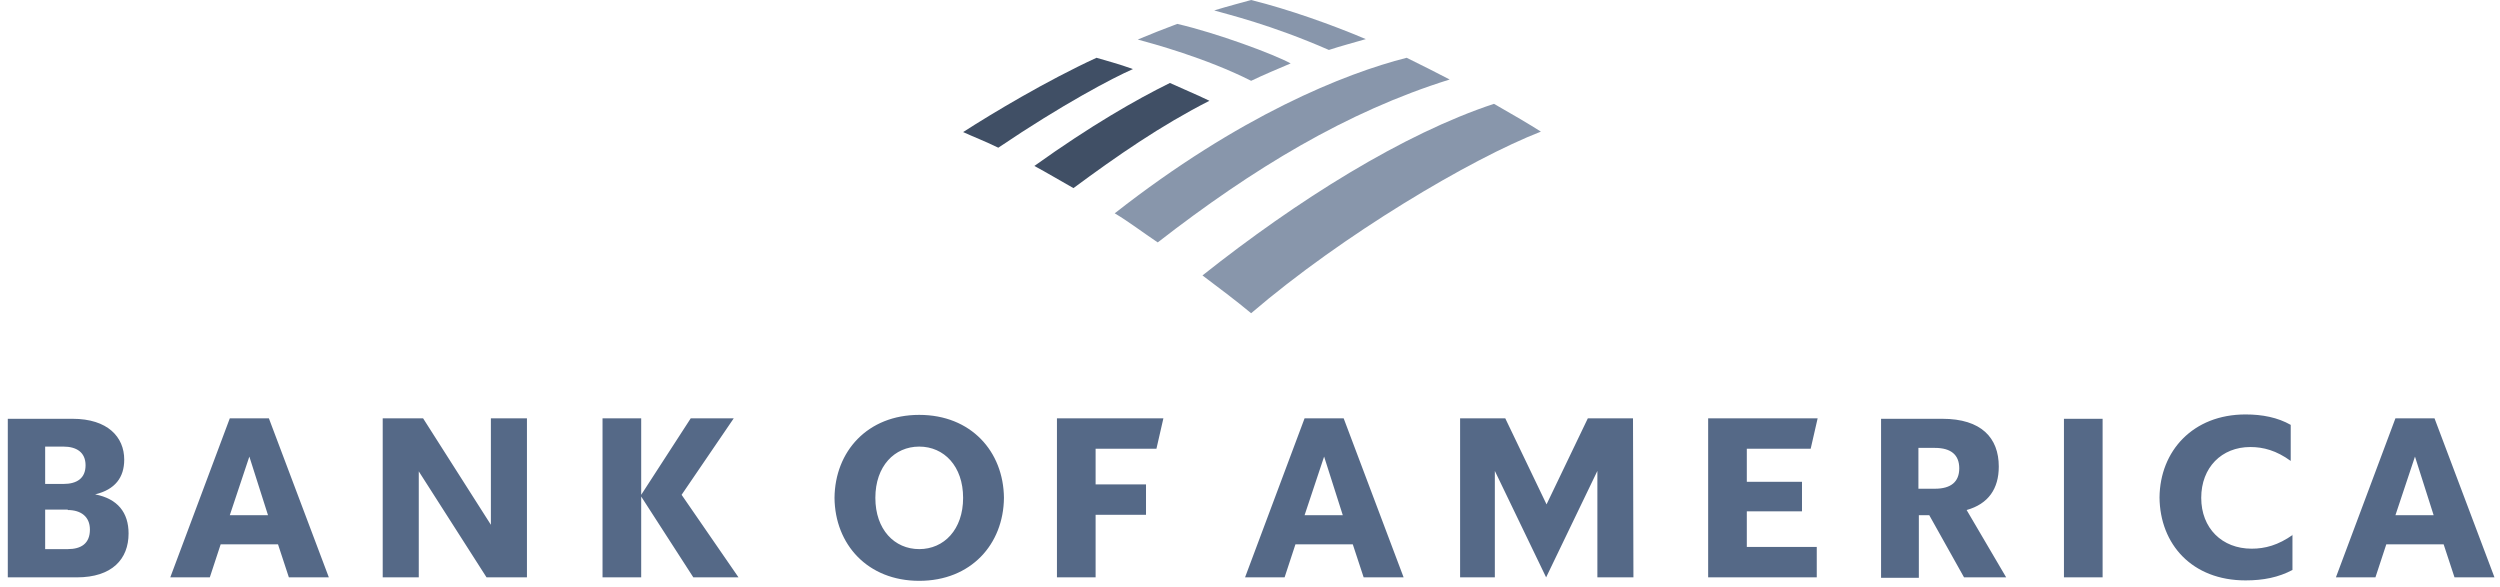
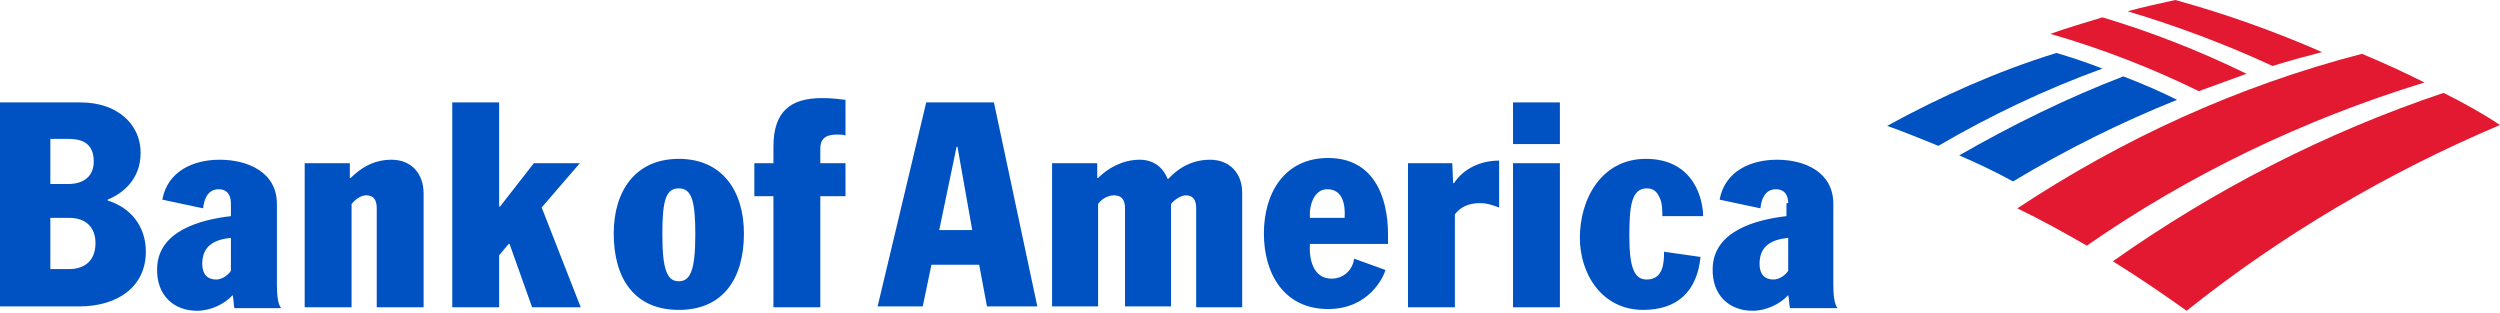
- <svg xmlns="http://www.w3.org/2000/svg" width="226" height="53" viewBox="0 0 226 53" fill="none">
-   <path d="M109.332 9.111C108.115 8.522 106.78 7.972 105.759 7.501C102.656 9.033 98.611 11.35 93.506 15.002C94.605 15.591 95.783 16.298 97.04 17.005C100.967 14.099 104.934 11.35 109.332 9.111Z" fill="#404F65" />
-   <path d="M99.122 5.223C94.527 7.344 89.696 10.25 87.065 11.939C88.007 12.371 88.95 12.724 90.246 13.353C96.058 9.425 100.614 7.03 102.42 6.244C101.124 5.773 99.907 5.459 99.122 5.223Z" fill="#404F65" />
-   <path d="M113.103 28.315C121.35 21.246 132.935 14.374 139.297 11.899C138.315 11.271 136.784 10.368 135.056 9.386C126.848 12.096 117.265 18.105 108.704 24.899C110.157 25.998 111.689 27.137 113.103 28.315Z" fill="#8896AB" />
-   <path d="M116.676 5.734C115.184 4.909 110 2.985 106.426 2.16C105.366 2.553 103.874 3.142 102.853 3.574C104.149 3.927 108.979 5.223 113.103 7.305C114.163 6.794 115.655 6.166 116.676 5.734Z" fill="#8896AB" />
-   <path d="M120.132 4.516C121.193 4.163 122.41 3.849 123.47 3.535C120.407 2.239 116.558 0.864 113.103 0C112.553 0.157 110.903 0.589 109.764 0.943C110.943 1.296 114.831 2.199 120.132 4.516ZM100.771 19.283C102.028 20.029 103.363 21.05 104.659 21.914C113.26 15.238 121.742 10.093 131.05 7.187C129.754 6.519 128.615 5.93 127.162 5.223C121.585 6.637 112.042 10.447 100.771 19.283Z" fill="#8896AB" />
-   <path d="M0.666 52.193H6.949C10.13 52.193 11.623 50.544 11.623 48.227C11.623 46.341 10.641 45.085 8.599 44.692C10.405 44.26 11.23 43.16 11.23 41.55C11.23 39.508 9.738 37.859 6.557 37.859H0.705V52.193H0.666ZM6.125 46.106C7.303 46.106 8.128 46.695 8.128 47.873C8.128 49.13 7.342 49.64 6.125 49.64H4.082V46.066H6.125V46.106ZM5.732 40.372C6.91 40.372 7.735 40.883 7.735 42.061C7.735 43.239 6.949 43.749 5.732 43.749H4.082V40.372H5.732ZM24.308 37.819H20.773L15.393 52.193H18.967L19.948 49.208H25.133L26.114 52.193H29.727L24.308 37.819ZM22.541 41.275L24.229 46.577H20.773L22.541 41.275ZM47.636 37.819H44.376V47.441L38.249 37.819H34.597V52.193H37.857V42.611L43.983 52.193H47.636V37.819ZM62.677 52.193L57.964 44.888V52.193H54.469V37.819H57.964V44.731L62.441 37.819H66.329L61.617 44.731L66.761 52.193H62.677ZM79.132 45.006C79.132 47.873 80.86 49.64 83.099 49.64C85.337 49.64 87.065 47.873 87.065 45.006C87.065 42.139 85.337 40.372 83.099 40.372C80.86 40.372 79.132 42.139 79.132 45.006ZM75.44 45.006C75.48 40.804 78.425 37.505 83.099 37.505C87.772 37.505 90.717 40.804 90.757 45.006C90.717 49.208 87.772 52.507 83.099 52.507C78.425 52.507 75.48 49.208 75.44 45.006ZM95.548 52.193H99.043V46.538H103.599V43.789H99.043V40.568H104.541L105.17 37.819H95.548V52.193ZM121.468 37.819H117.933L112.553 52.193H116.127L117.108 49.208H122.292L123.274 52.193H126.887L121.468 37.819ZM119.7 41.275L121.389 46.577H117.933L119.7 41.275ZM147.623 37.819H143.539L139.808 45.595L136.077 37.819H131.993V52.193H135.134V42.571L139.769 52.193L144.403 42.571V52.193H147.662L147.623 37.819ZM154.417 52.193H164.235V49.444H157.912V46.224H162.9V43.553H157.912V40.568H163.685L164.314 37.819H154.417V52.193ZM177.549 52.193H181.358L177.784 46.106C179.748 45.556 180.69 44.181 180.69 42.178C180.69 39.587 179.119 37.859 175.585 37.859H170.048V52.232H173.464V46.577H174.407L177.549 52.193ZM174.917 40.49C176.37 40.49 177.117 41.118 177.117 42.336C177.117 43.553 176.37 44.181 174.917 44.181H173.425V40.49H174.917ZM186.581 52.193H190.076V37.859H186.581V52.193ZM207.278 48.344C205.942 49.287 204.764 49.601 203.547 49.601C200.876 49.601 198.991 47.755 198.991 45.006C198.991 42.257 200.837 40.411 203.429 40.411C204.607 40.411 205.785 40.725 207.081 41.668V38.408C205.903 37.741 204.529 37.466 202.997 37.466C198.245 37.466 195.26 40.765 195.221 44.967C195.26 49.208 198.167 52.468 202.997 52.468C204.607 52.468 205.982 52.193 207.238 51.525V48.344H207.278ZM220.081 37.819H216.546L211.166 52.193H214.739L215.721 49.208H220.905L221.887 52.193H225.5L220.081 37.819ZM218.313 41.275L220.002 46.577H216.546L218.313 41.275Z" fill="#556987" />
+ <svg xmlns="http://www.w3.org/2000/svg" width="288" height="36">
+   <g fill="none" fill-rule="evenodd">
+     <path d="M78.2 18.3c5 0 7.5 3.7 7.5 8.6 0 5.2-2.4 8.8-7.5 8.8s-7.5-3.6-7.5-8.8c0-4.9 2.5-8.6 7.5-8.6m0 14.1c1.3 0 1.9-1.2 1.9-5.4 0-3.8-.4-5.3-1.9-5.3s-1.9 1.4-1.9 5.3c0 4.2.6 5.4 1.9 5.4m10.9-9.8h-2.2v-3.8h2.2v-1.9c0-4.1 2-5.6 5.6-5.6 1.1 0 1.9.1 2.7.2v4.1c-.3-.1-.7-.1-1-.1-1.4 0-1.9.6-1.9 1.6v1.7h2.9v3.8h-2.9v12.8h-5.4V22.6zm-62.5.8c0-1-.5-1.6-1.4-1.6-1.3 0-1.7 1.2-1.8 2.2l-4.7-1c.6-3.3 3.6-4.6 6.6-4.6 3.2 0 6.6 1.4 6.6 5.1v9.3c0 1.9.3 2.5.5 2.7H27c-.1-.5-.1-1.2-.2-1.5-.9 1-2.5 1.8-4.1 1.8-2.7 0-4.7-1.8-4.6-4.9.1-4.3 5-5.6 8.5-6v-1.5zm0 4c-1.9.2-3.3.9-3.3 3 0 1.2.6 1.8 1.6 1.8.6 0 1.3-.4 1.7-1v-3.8zm13.9-3.9v11.9h-5.4V18.8h5.2v1.7h.1c1.1-1.1 2.6-2.1 4.7-2.1 2.3 0 3.7 1.6 3.7 3.9v13.1h-5.4V24c0-.9-.3-1.5-1.2-1.5-.6 0-1.2.4-1.7 1zm11.6-11.7h5.4v12h.1l3.9-5h5.3l-4.4 5.1 4.5 11.5h-5.6l-2.6-7.3h-.1l-1.1 1.3v6h-5.4V11.8zM12.4 23.1c2.6.8 4.4 2.9 4.4 5.9 0 4-3.2 6.3-7.7 6.3H0V11.8h9.3c4.2 0 6.9 2.5 6.9 5.8 0 3.1-2.1 4.7-3.8 5.4v.1zM5.8 31H8c1.3 0 3-.6 3-3 0-1.8-1.1-2.9-3-2.9H5.8V31zm0-9.8h2c2.2 0 3-1.2 3-2.6 0-2.2-1.5-2.6-2.9-2.6H5.8v5.2zM206 23.4c0-1-.5-1.6-1.4-1.6-1.3 0-1.7 1.2-1.8 2.2l-4.7-1c.6-3.3 3.6-4.6 6.6-4.6 3.2 0 6.5 1.4 6.5 5.1v9.3c0 1.9.3 2.5.5 2.7h-5.5c-.1-.5-.1-1.2-.2-1.5-.9 1-2.5 1.8-4.1 1.8-2.7 0-4.7-1.8-4.6-4.9.1-4.3 5-5.6 8.5-6v-1.5h.2zm0 4c-1.9.2-3.3.9-3.3 3 0 1.2.6 1.8 1.6 1.8.6 0 1.3-.4 1.7-1v-3.8zm-55.1.8c-.1 1.5.3 3.9 2.5 3.9 1.3 0 2.4-.9 2.6-2.3l3.6 1.3c-.2.8-1.9 4.5-6.6 4.5-5.1 0-7.4-4.1-7.4-8.7 0-4.7 2.4-8.7 7.4-8.7 5.2 0 6.9 4.4 6.9 8.8v1.1h-9v.1zm4-3.1c.1-1.5-.2-3.3-2-3.3-1.5 0-2.1 1.8-2 3.3h4zm19.4-6.3h5.4v16.6h-5.4V18.8zm0-7h5.4v4.8h-5.4v-4.8zm17.2 13.1c0-.7 0-1.5-.3-2.1-.3-.7-.7-1.1-1.5-1.1-1.8 0-2 2.2-2 5.5 0 3.7.6 5 2 5 1.9 0 2-1.9 2-3.2l4.2.6c-.4 4-2.7 6.1-6.6 6.1-4.8 0-7.3-4.2-7.3-8.3 0-4.5 2.5-9.1 7.6-9.1 5.7 0 6.6 4.9 6.6 6.6h-4.7zm-84.8-13.1h7.8l5 23.5h-5.8l-.9-4.8h-5.5l-1 4.8h-5.2l5.6-23.5zm1.5 14.7h3.8l-1.7-9.6h-.1l-2 9.6zm53.9-7.7h5.2l.1 2.3h.1c1.1-1.7 3.1-2.6 5.2-2.6v5.4c-.6-.2-1.3-.5-2.2-.5-1.4 0-2.3.5-2.9 1.3v10.7h-5.4V18.8h-.1zm-27.2 4.7v11.8h-5.3V24c0-.9-.3-1.5-1.3-1.5-.6 0-1.4.4-1.8 1v11.8h-5.3V18.8h5.2v1.7h.1c1.1-1.1 2.8-2.1 4.8-2.1 1.6 0 2.7.9 3.2 2.2h.1c.9-1 2.5-2.2 4.8-2.2 2.2 0 3.7 1.5 3.7 3.8v13.2h-5.3V24c0-.9-.3-1.5-1.2-1.5-.6 0-1.4.6-1.7 1z" fill="#0052C2" fill-rule="nonzero" />
+     <path d="M244.6 8.8c2.1.8 4.2 1.7 6.2 2.7-6.5 2.6-12.9 5.8-18.9 9.4-2-1.1-4.1-2.1-6.2-3 6.1-3.5 12.4-6.6 18.9-9.1m-7.7-2.7c-6.8 2.1-13.3 5-19.5 8.4 2 .7 3.9 1.5 5.9 2.3 6-3.5 12.3-6.5 18.9-8.9-1.8-.7-3.6-1.3-5.3-1.8" fill="#0052C2" />
+     <path d="M258.8 8.5c-5.3-2.6-10.9-4.8-16.6-6.5-2 .6-4 1.2-6 1.9 5.9 1.7 11.6 3.9 17.1 6.6l5.5-2m8.7-2.5c-5.5-2.4-11.1-4.4-16.9-6-1.8.4-3.7.8-5.5 1.3 5.7 1.7 11.3 3.8 16.7 6.3 1.9-.6 3.8-1.1 5.7-1.6m14 4.7c-13.7 4.6-26.5 11.2-38.1 19.4 2.9 1.8 5.7 3.7 8.5 5.7 10.9-8.7 23.1-15.9 36.1-21.4-2.1-1.4-4.3-2.6-6.5-3.7m-9.4-4.5C257.8 9.9 244.5 16 232.4 24c2.7 1.3 5.4 2.8 8 4.3 11.8-8.2 24.9-14.5 38.9-18.8-2.4-1.2-4.8-2.3-7.2-3.3" fill="#E31932" />
+   </g>
</svg>
